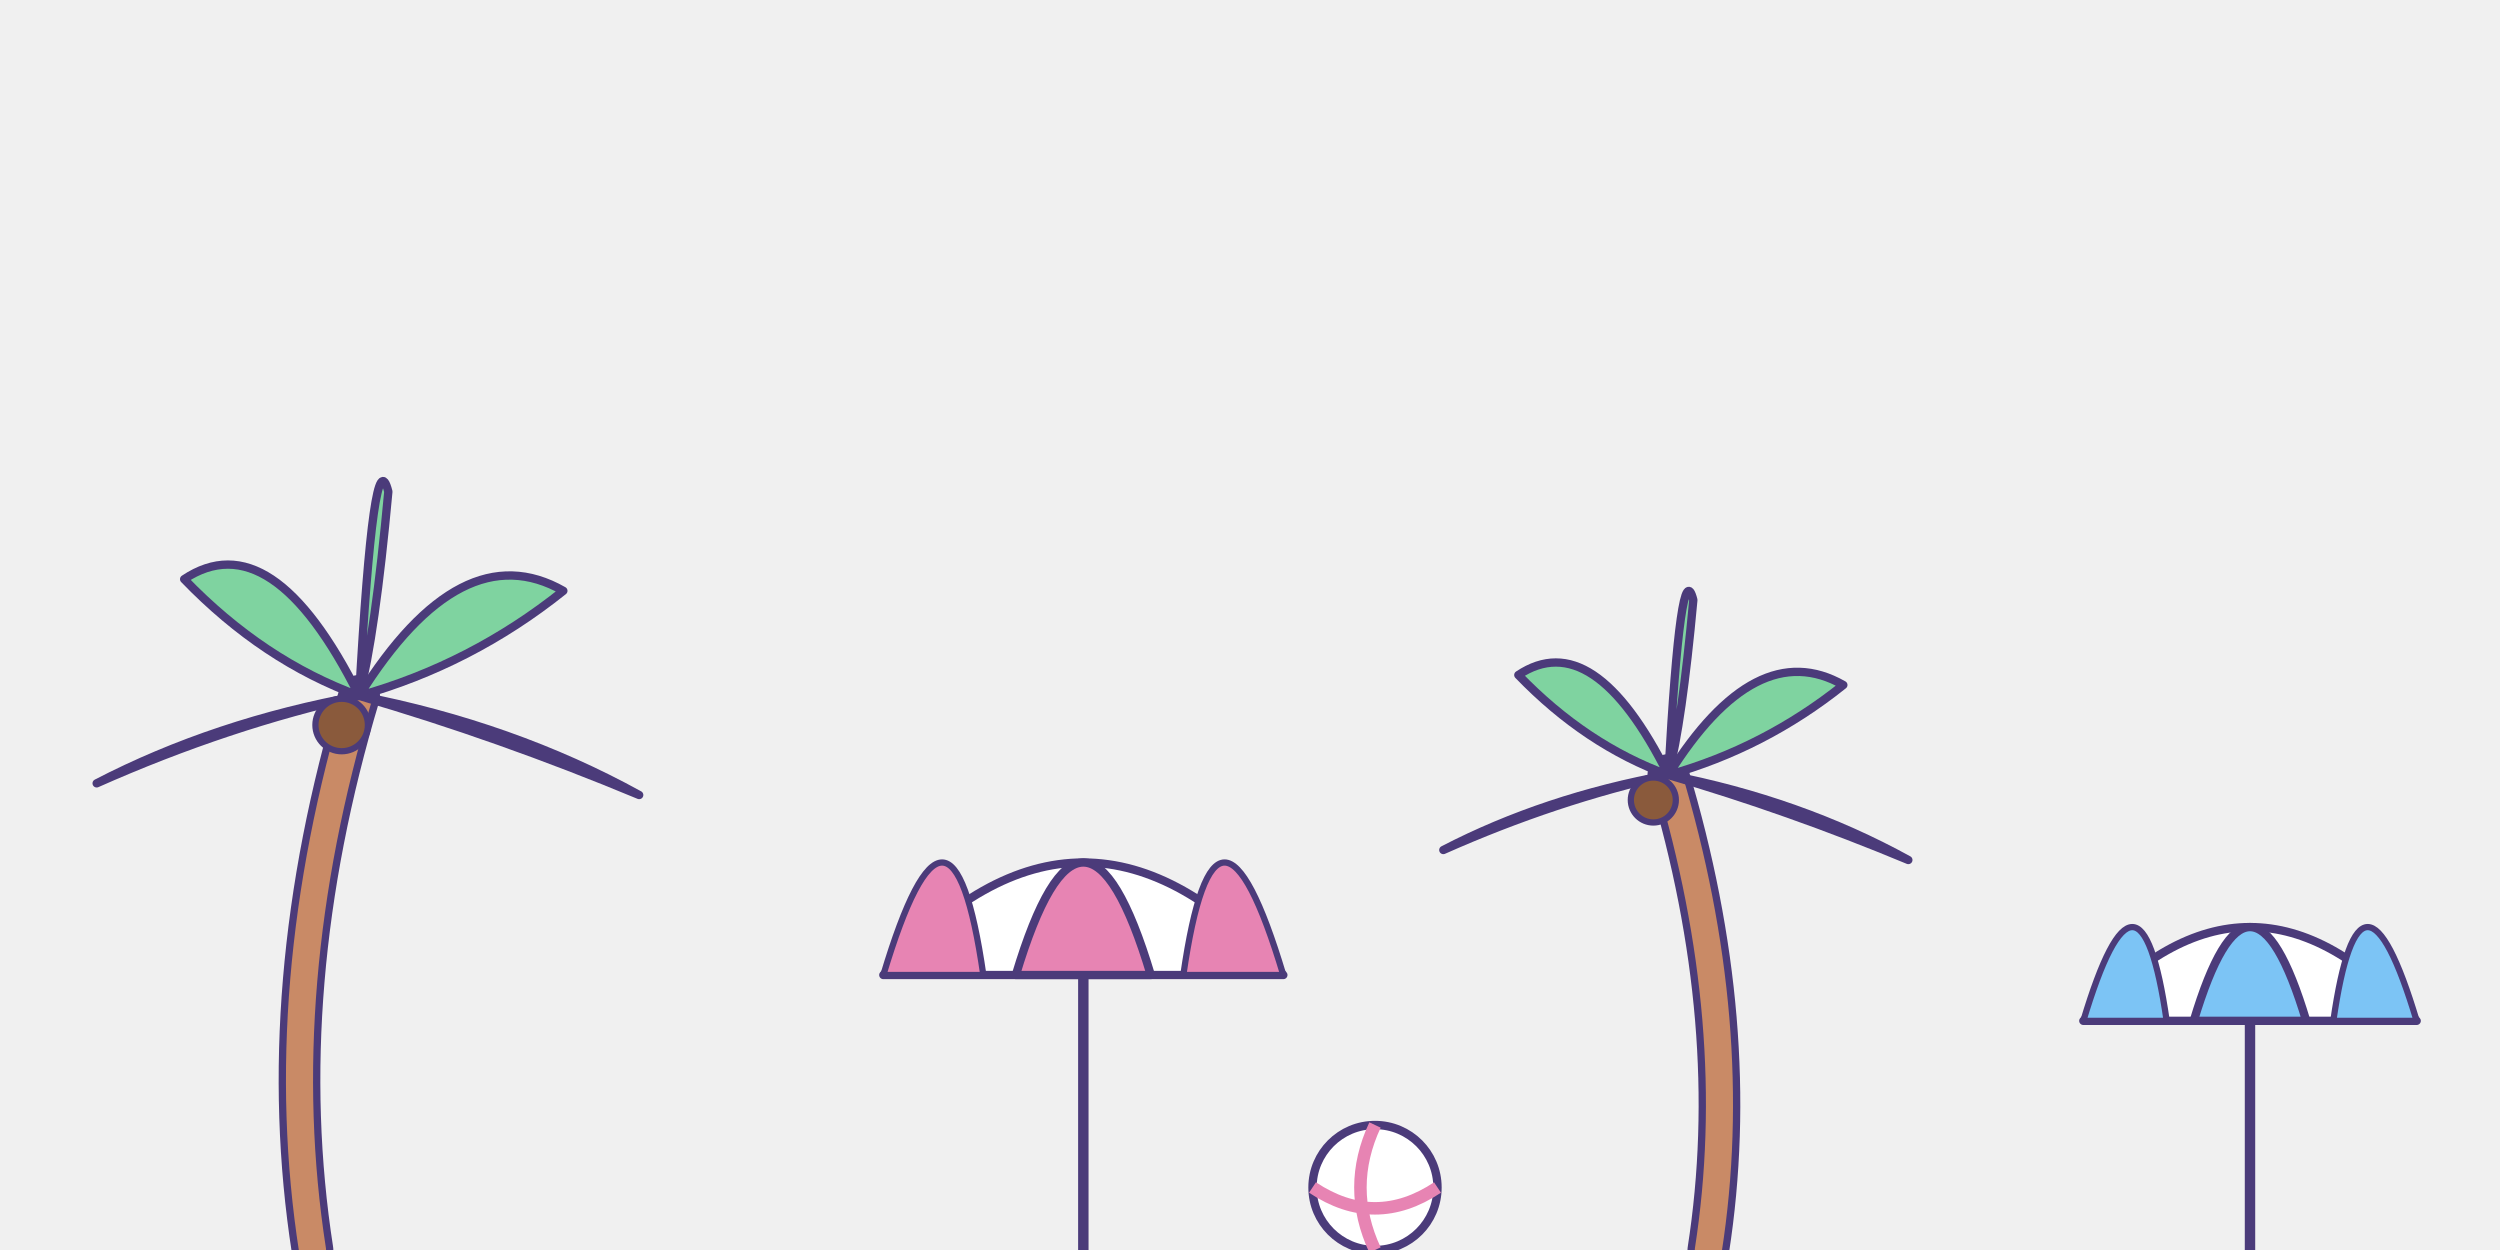
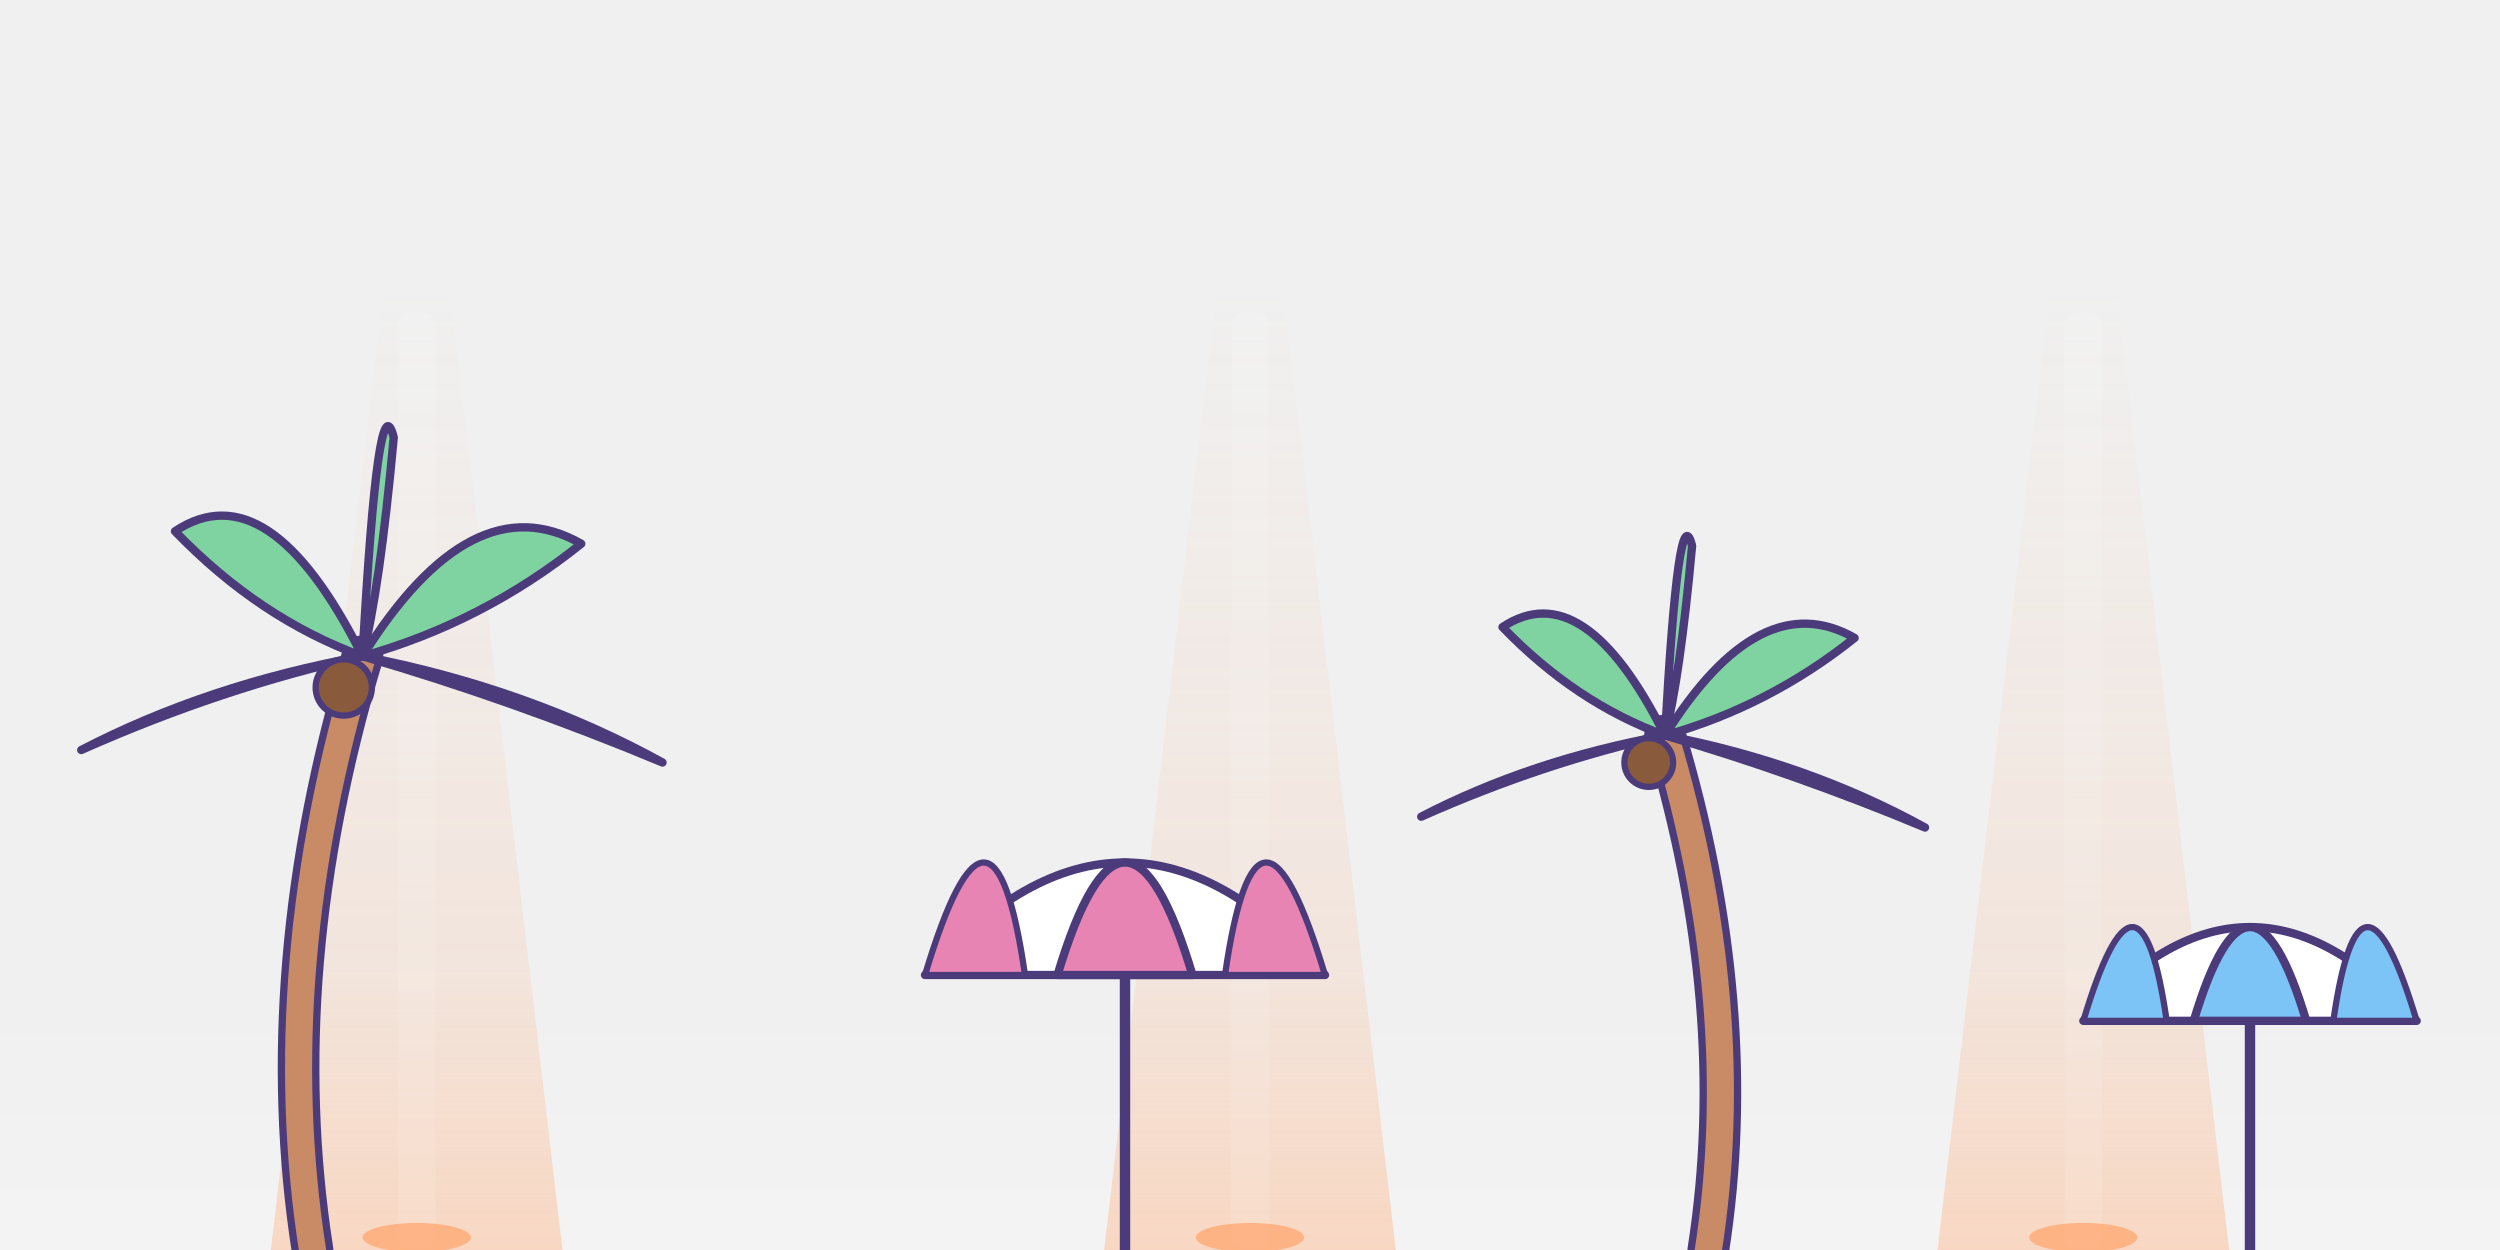
<svg xmlns="http://www.w3.org/2000/svg" viewBox="0 0 1200 600" width="1200" height="600">
-   <g transform="translate(150.0 600.0) scale(1.4)">
-     <path d="M0 0 Q-14 -90 16 -190" fill="none" stroke="#4B3B7A" stroke-width="14.29" stroke-linecap="round" />
-     <path d="M0 0 Q-14 -90 16 -190" fill="none" stroke="#C98A66" stroke-width="9.29" stroke-linecap="round" />
-     <path d="M16 -190 Q-29.0 -180 -74 -160 Q-33.5 -181.0 16 -190 Z" fill="#7FD3A0" stroke="#4B3B7A" stroke-width="2.86" stroke-linejoin="round" stroke-linecap="round" />
-     <path d="M16 -190 Q-14.0 -250 -44 -230 Q-17.0 -202.0 16 -190 Z" fill="#7FD3A0" stroke="#4B3B7A" stroke-width="2.86" stroke-linejoin="round" stroke-linecap="round" />
-     <path d="M16 -190 Q51.0 -246 86 -226 Q54.5 -200.8 16 -190 Z" fill="#7FD3A0" stroke="#4B3B7A" stroke-width="2.86" stroke-linejoin="round" stroke-linecap="round" />
-     <path d="M16 -190 Q64.0 -176 112 -156 Q68.8 -179.8 16 -190 Z" fill="#7FD3A0" stroke="#4B3B7A" stroke-width="2.86" stroke-linejoin="round" stroke-linecap="round" />
-     <path d="M16 -190 Q21.0 -280 26 -260 Q21.5 -211.0 16 -190 Z" fill="#7FD3A0" stroke="#4B3B7A" stroke-width="2.86" stroke-linejoin="round" stroke-linecap="round" />
-     <circle cx="10" cy="-180" r="9" fill="#8A5A3C" stroke="#4B3B7A" stroke-width="2.14" stroke-linejoin="round" stroke-linecap="round" />
+   <defs>
+     <linearGradient id="sky" x1="0" y1="0" x2="0" y2="1">
+       <stop offset="0" stop-color="#5DB8F2" stop-opacity="1" />
+       <stop offset="1" stop-color="#FFE3B8" stop-opacity="1" />
+     </linearGradient>
+     <radialGradient id="bloom" cx="0.5" cy="0.5" r="0.5">
+       <stop offset="0" stop-color="#FFFFFF" stop-opacity="0.55" />
+       <stop offset="1" stop-color="#FFFFFF" stop-opacity="0" />
+     </radialGradient>
+     <radialGradient id="acc" cx="0.5" cy="0.5" r="0.5">
+       <stop offset="0" stop-color="#FFAD7A" stop-opacity="0.55" />
+       <stop offset="1" stop-color="#FFAD7A" stop-opacity="0" />
+     </radialGradient>
+     <radialGradient id="acc2" cx="0.5" cy="0.5" r="0.5">
+       <stop offset="0" stop-color="#FFE08A" stop-opacity="0.45" />
+       <stop offset="1" stop-color="#FFE08A" stop-opacity="0" />
+     </radialGradient>
+     <linearGradient id="uplight" x1="0" y1="0" x2="0" y2="1">
+       <stop offset="0" stop-color="#FFAD7A" stop-opacity="0" />
+       <stop offset="0.7" stop-color="#FFAD7A" stop-opacity="0.18" />
+       <stop offset="1" stop-color="#FFAD7A" stop-opacity="0.45" />
+     </linearGradient>
+     <linearGradient id="haze" x1="0" y1="0" x2="0" y2="1">
+       <stop offset="0" stop-color="#FFFFFF" stop-opacity="0" />
+       <stop offset="1" stop-color="#FFFFFF" stop-opacity="0.22" />
+     </linearGradient>
+   </defs>
+   <rect x="0" y="480" width="1200" height="120" fill="url(#haze)" />
+   <path d="M130 600 L184 140 H216 L270 600 Z" fill="url(#uplight)" opacity="0.9" />
+   <rect x="191" y="150" width="18" height="450" rx="6" fill="#FFFFFF" opacity="0.10" />
+   <ellipse cx="200" cy="594" rx="26" ry="7" fill="#FFAD7A" opacity="0.85" />
+   <path d="M530 600 L584 140 H616 L670 600 Z" fill="url(#uplight)" opacity="0.9" />
+   <rect x="591" y="150" width="18" height="450" rx="6" fill="#FFFFFF" opacity="0.10" />
+   <ellipse cx="600" cy="594" rx="26" ry="7" fill="#FFAD7A" opacity="0.85" />
+   <path d="M930 600 L984 140 H1016 L1070 600 Z" fill="url(#uplight)" opacity="0.9" />
+   <rect x="991" y="150" width="18" height="450" rx="6" fill="#FFFFFF" opacity="0.10" />
+   <ellipse cx="1000" cy="594" rx="26" ry="7" fill="#FFAD7A" opacity="0.85" />
+   <g transform="translate(150.0 600.0) scale(1.5)">
+     <path d="M0 0 Q-14 -90 16 -190" fill="none" stroke="#4B3B7A" stroke-width="13.33" stroke-linecap="round" />
+     <path d="M0 0 Q-14 -90 16 -190" fill="none" stroke="#C98A66" stroke-width="8.67" stroke-linecap="round" />
+     <path d="M16 -190 Q-29.0 -180 -74 -160 Q-33.5 -181.0 16 -190 Z" fill="#7FD3A0" stroke="#4B3B7A" stroke-width="2.67" stroke-linejoin="round" stroke-linecap="round" />
+     <path d="M16 -190 Q-14.0 -250 -44 -230 Q-17.0 -202.0 16 -190 Z" fill="#7FD3A0" stroke="#4B3B7A" stroke-width="2.67" stroke-linejoin="round" stroke-linecap="round" />
+     <path d="M16 -190 Q51.0 -246 86 -226 Q54.5 -200.8 16 -190 Z" fill="#7FD3A0" stroke="#4B3B7A" stroke-width="2.67" stroke-linejoin="round" stroke-linecap="round" />
+     <path d="M16 -190 Q64.0 -176 112 -156 Q68.8 -179.8 16 -190 Z" fill="#7FD3A0" stroke="#4B3B7A" stroke-width="2.67" stroke-linejoin="round" stroke-linecap="round" />
+     <path d="M16 -190 Q21.0 -280 26 -260 Q21.5 -211.0 16 -190 Z" fill="#7FD3A0" stroke="#4B3B7A" stroke-width="2.67" stroke-linejoin="round" stroke-linecap="round" />
+     <circle cx="10" cy="-180" r="9" fill="#8A5A3C" stroke="#4B3B7A" stroke-width="2.0" stroke-linejoin="round" stroke-linecap="round" />
  </g>
-   <g transform="translate(520.0 600.0) scale(1.2)">
+   <g transform="translate(540.0 600.0) scale(1.2)">
    <path d="M0 0 V-120" stroke="#4B3B7A" stroke-width="4.17" />
    <path d="M-80 -110 Q0 -200 80 -110 Z" fill="#FFFFFF" stroke="#4B3B7A" stroke-width="3.33" stroke-linejoin="round" stroke-linecap="round" />
    <path d="M-27 -110 Q0 -200 27 -110 Z" fill="#E784B3" stroke="#4B3B7A" stroke-width="3.33" stroke-linejoin="round" stroke-linecap="round" />
    <path d="M-80 -110 Q-53 -200 -40 -110 Z M80 -110 Q53 -200 40 -110 Z" fill="#E784B3" stroke="#4B3B7A" stroke-width="2.5" stroke-linejoin="round" stroke-linecap="round" />
  </g>
-   <g transform="translate(820.0 600.0) scale(1.2)">
-     <path d="M0 0 Q14 -90 -16 -190" fill="none" stroke="#4B3B7A" stroke-width="16.67" stroke-linecap="round" />
-     <path d="M0 0 Q14 -90 -16 -190" fill="none" stroke="#C98A66" stroke-width="10.83" stroke-linecap="round" />
-     <path d="M-16 -190 Q-61.0 -180 -106 -160 Q-65.5 -181.0 -16 -190 Z" fill="#7FD3A0" stroke="#4B3B7A" stroke-width="3.33" stroke-linejoin="round" stroke-linecap="round" />
-     <path d="M-16 -190 Q-46.0 -250 -76 -230 Q-49.0 -202.0 -16 -190 Z" fill="#7FD3A0" stroke="#4B3B7A" stroke-width="3.33" stroke-linejoin="round" stroke-linecap="round" />
-     <path d="M-16 -190 Q19.0 -246 54 -226 Q22.5 -200.8 -16 -190 Z" fill="#7FD3A0" stroke="#4B3B7A" stroke-width="3.33" stroke-linejoin="round" stroke-linecap="round" />
-     <path d="M-16 -190 Q32.0 -176 80 -156 Q36.8 -179.8 -16 -190 Z" fill="#7FD3A0" stroke="#4B3B7A" stroke-width="3.33" stroke-linejoin="round" stroke-linecap="round" />
-     <path d="M-16 -190 Q-11.0 -280 -6 -260 Q-10.5 -211.0 -16 -190 Z" fill="#7FD3A0" stroke="#4B3B7A" stroke-width="3.33" stroke-linejoin="round" stroke-linecap="round" />
-     <circle cx="-22" cy="-180" r="9" fill="#8A5A3C" stroke="#4B3B7A" stroke-width="2.5" stroke-linejoin="round" stroke-linecap="round" />
+   <g transform="translate(820.0 600.0) scale(1.3)">
+     <path d="M0 0 Q14 -90 -16 -190" fill="none" stroke="#4B3B7A" stroke-width="15.38" stroke-linecap="round" />
+     <path d="M0 0 Q14 -90 -16 -190" fill="none" stroke="#C98A66" stroke-width="10.0" stroke-linecap="round" />
+     <path d="M-16 -190 Q-61.0 -180 -106 -160 Q-65.5 -181.0 -16 -190 Z" fill="#7FD3A0" stroke="#4B3B7A" stroke-width="3.08" stroke-linejoin="round" stroke-linecap="round" />
+     <path d="M-16 -190 Q-46.0 -250 -76 -230 Q-49.0 -202.0 -16 -190 Z" fill="#7FD3A0" stroke="#4B3B7A" stroke-width="3.08" stroke-linejoin="round" stroke-linecap="round" />
+     <path d="M-16 -190 Q19.0 -246 54 -226 Q22.5 -200.8 -16 -190 Z" fill="#7FD3A0" stroke="#4B3B7A" stroke-width="3.08" stroke-linejoin="round" stroke-linecap="round" />
+     <path d="M-16 -190 Q32.0 -176 80 -156 Q36.8 -179.8 -16 -190 Z" fill="#7FD3A0" stroke="#4B3B7A" stroke-width="3.08" stroke-linejoin="round" stroke-linecap="round" />
+     <path d="M-16 -190 Q-11.0 -280 -6 -260 Q-10.5 -211.0 -16 -190 Z" fill="#7FD3A0" stroke="#4B3B7A" stroke-width="3.08" stroke-linejoin="round" stroke-linecap="round" />
+     <circle cx="-22" cy="-180" r="9" fill="#8A5A3C" stroke="#4B3B7A" stroke-width="2.31" stroke-linejoin="round" stroke-linecap="round" />
  </g>
  <g transform="translate(1080.0 600.0) scale(1.0)">
    <path d="M0 0 V-120" stroke="#4B3B7A" stroke-width="5.0" />
    <path d="M-80 -110 Q0 -200 80 -110 Z" fill="#FFFFFF" stroke="#4B3B7A" stroke-width="4.0" stroke-linejoin="round" stroke-linecap="round" />
    <path d="M-27 -110 Q0 -200 27 -110 Z" fill="#7CC4F5" stroke="#4B3B7A" stroke-width="4.0" stroke-linejoin="round" stroke-linecap="round" />
    <path d="M-80 -110 Q-53 -200 -40 -110 Z M80 -110 Q53 -200 40 -110 Z" fill="#7CC4F5" stroke="#4B3B7A" stroke-width="3.0" stroke-linejoin="round" stroke-linecap="round" />
  </g>
-   <g transform="translate(660.0 600.0) scale(1)">
-     <circle cx="0" cy="-30" r="30" fill="#FFFFFF" stroke="#4B3B7A" stroke-width="4.0" stroke-linejoin="round" stroke-linecap="round" />
-     <path d="M-30 -30 Q0 -10 30 -30 M0 -60 Q-14 -30 0 0" fill="none" stroke="#E784B3" stroke-width="6" />
-   </g>
</svg>
